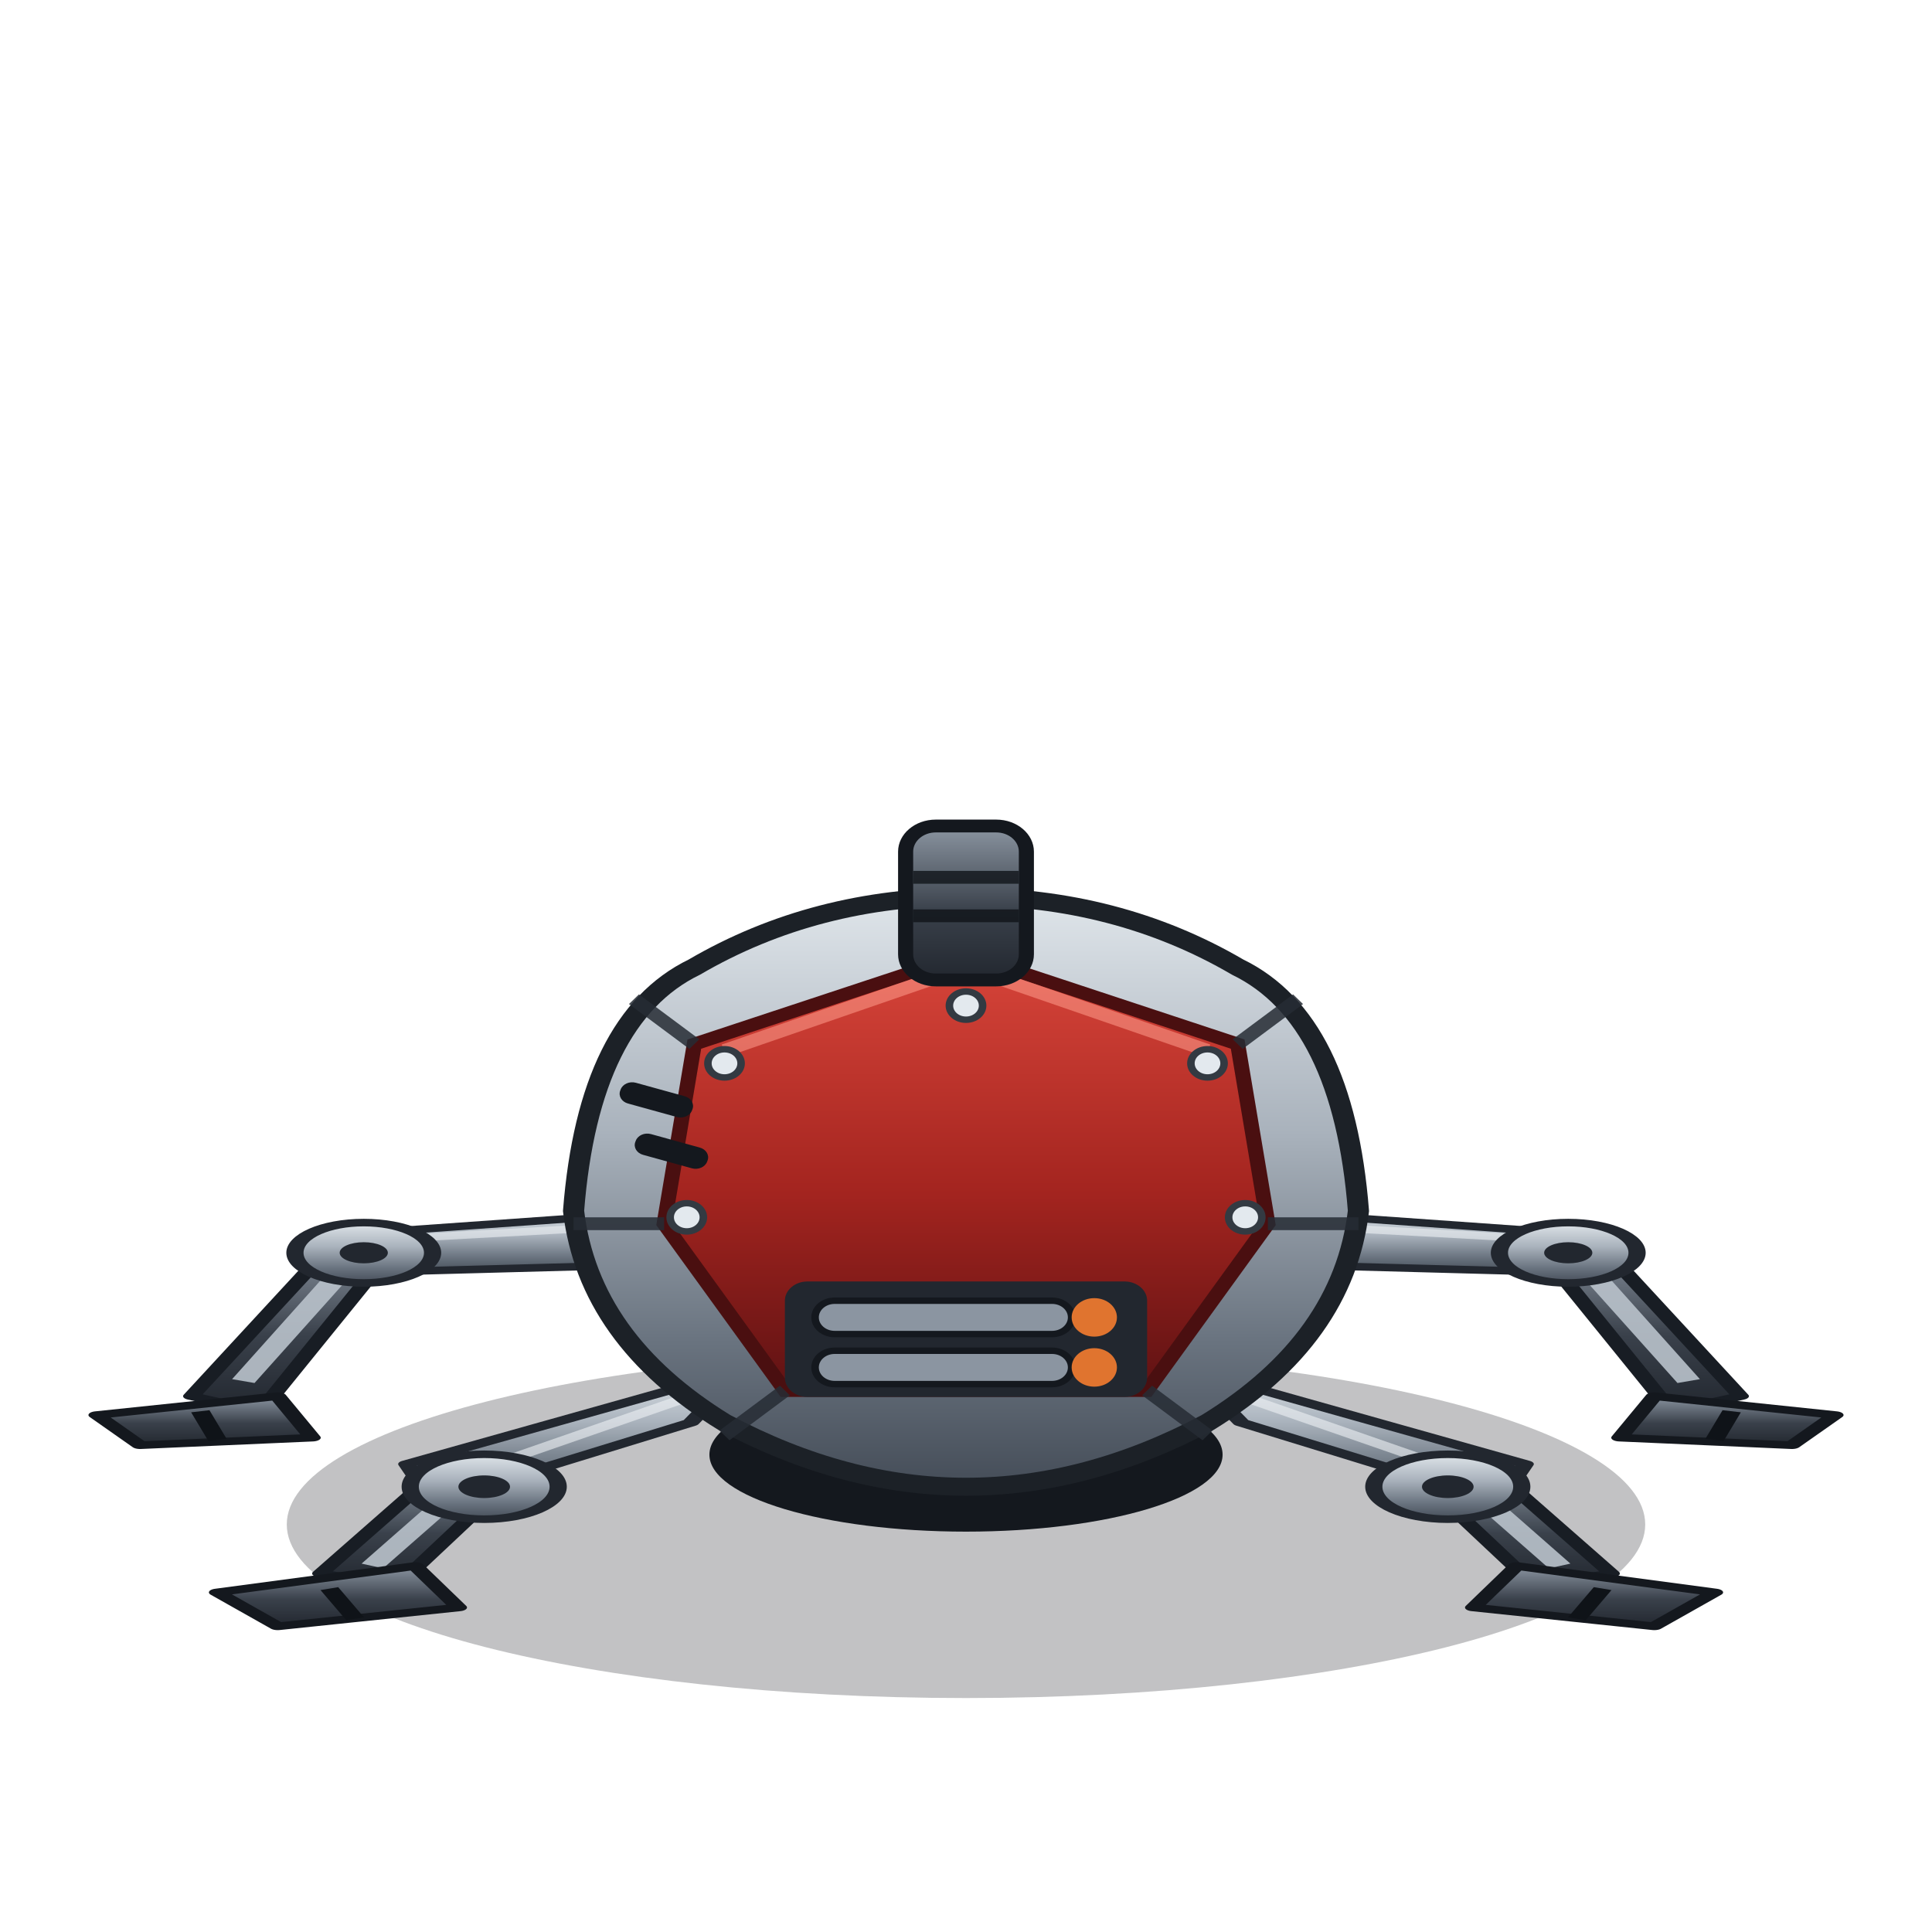
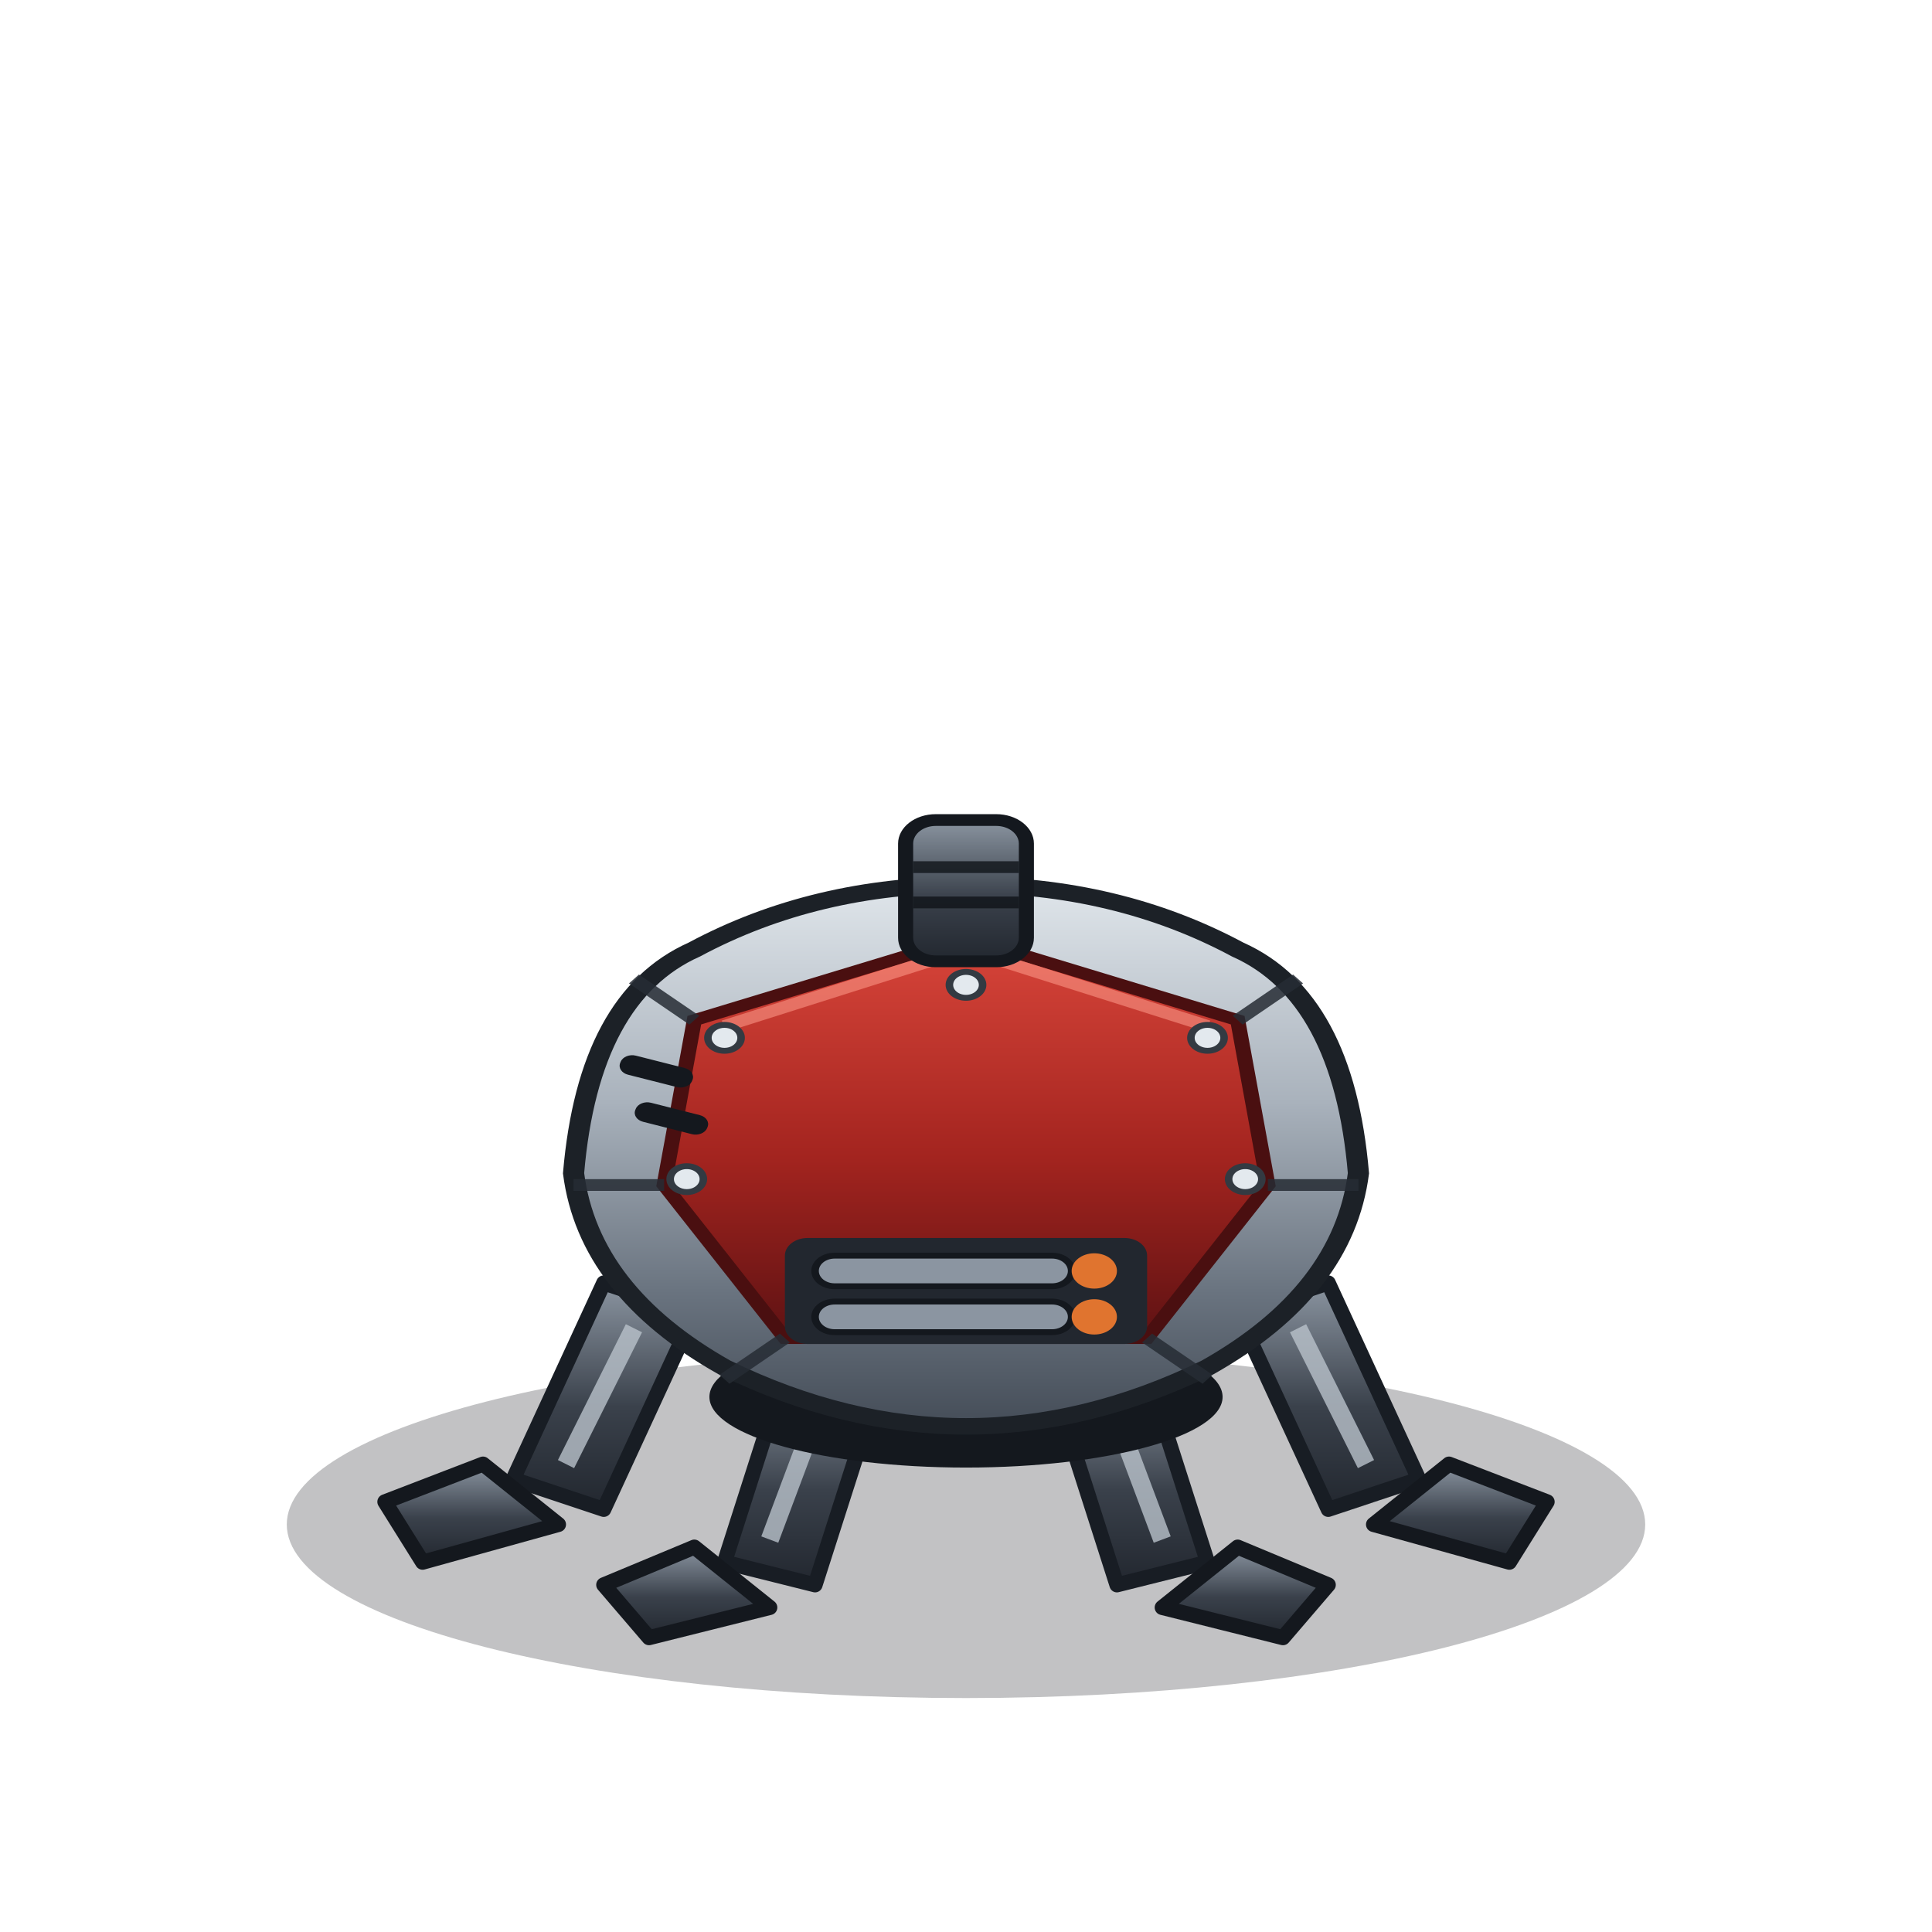
<svg xmlns="http://www.w3.org/2000/svg" viewBox="0 0 128 128" class="robot-body missile" data-class="missile" data-posture="crouching" data-turret-pivot="64 54" role="img" aria-label="missile bot body, crouching">
  <defs>
    <linearGradient id="fp-steel" x1="0" y1="0" x2="0" y2="1">
      <stop offset="0%" stop-color="#dfe5ea" />
      <stop offset="40%" stop-color="#a9b2bc" />
      <stop offset="75%" stop-color="#6a7480" />
      <stop offset="100%" stop-color="#454d58" />
    </linearGradient>
    <linearGradient id="fp-iron" x1="0" y1="0" x2="0" y2="1">
      <stop offset="0%" stop-color="#8b95a1" />
      <stop offset="55%" stop-color="#3a414b" />
      <stop offset="100%" stop-color="#22272f" />
    </linearGradient>
    <linearGradient id="fp-paint" x1="0" y1="0" x2="0" y2="1">
      <stop offset="0%" stop-color="#d8453a" />
      <stop offset="55%" stop-color="#a3241f" />
      <stop offset="100%" stop-color="#5f1213" />
    </linearGradient>
    <linearGradient id="fp-gun" x1="72" y1="0" x2="82" y2="0" gradientUnits="userSpaceOnUse">
      <stop offset="0%" stop-color="#39404a" />
      <stop offset="45%" stop-color="#9aa5b1" />
      <stop offset="58%" stop-color="#c7d0d8" />
      <stop offset="100%" stop-color="#2c323b" />
    </linearGradient>
    <radialGradient id="fp-pod" cx="50%" cy="42%" r="70%">
      <stop offset="0%" stop-color="#cfd6dd" />
      <stop offset="60%" stop-color="#7e8894" />
      <stop offset="100%" stop-color="#3a414b" />
    </radialGradient>
  </defs>
  <ellipse class="shadow" cx="64" cy="101" rx="45" ry="11.5" fill="#0a0d12" opacity="0.25" />
-   <g class="legs" stroke-linejoin="round" transform="translate(64 101) scale(1.14 0.5) translate(-64 -101)">
+   <g class="legs" stroke-linejoin="round">
    <g class="leg rear-left">
-       <polygon points="47,59.5 47,66.5 29,67.6 29,62.4" fill="url(#fp-steel)" stroke="#22272f" stroke-width="1" />
-       <path d="M44 61.5 32 63" stroke="#eef2f5" stroke-width="1" opacity="0.6" />
-       <polygon points="31,63.5 26.5,65.5 19,84 23,86 " fill="url(#fp-iron)" stroke="#181d24" stroke-width="1" />
-       <path d="M27.5 68 22 82" stroke="#b9c2cb" stroke-width="1.4" opacity="0.9" />
-       <circle cx="29" cy="65" r="4" fill="url(#fp-steel)" stroke="#22272f" stroke-width="1" />
-       <circle cx="29" cy="65" r="1.4" fill="#22272f" />
-       <polygon points="24,84 13.5,86.5 16,90.5 26,89.5" fill="url(#fp-iron)" stroke="#14181e" stroke-width="1" />
-       <path d="M19.5 86 20.5 89.8" stroke="#0f1318" stroke-width="1.1" />
+       <polygon points="40,85 46,87 40,100 34,98" fill="url(#fp-iron)" stroke="#181d24" stroke-width="1" />
+       <path d="M42 88 37.5 97" stroke="#b9c2cb" stroke-width="1.2" opacity="0.8" />
+       <polygon points="32,97 25.5,99.5 28,103.5 37,101" fill="url(#fp-iron)" stroke="#14181e" stroke-width="1" />
    </g>
    <g class="leg rear-right">
-       <polygon points="81,59.5 81,66.5 99,67.6 99,62.4" fill="url(#fp-steel)" stroke="#22272f" stroke-width="1" />
-       <path d="M84 61.5 96 63" stroke="#eef2f5" stroke-width="1" opacity="0.6" />
-       <polygon points="97,63.5 101.5,65.5 109,84 105,86" fill="url(#fp-iron)" stroke="#181d24" stroke-width="1" />
-       <path d="M100.5 68 106 82" stroke="#b9c2cb" stroke-width="1.4" opacity="0.9" />
-       <circle cx="99" cy="65" r="4" fill="url(#fp-steel)" stroke="#22272f" stroke-width="1" />
-       <circle cx="99" cy="65" r="1.4" fill="#22272f" />
-       <polygon points="104,84 114.5,86.5 112,90.5 102,89.5" fill="url(#fp-iron)" stroke="#14181e" stroke-width="1" />
-       <path d="M108.5 86 107.5 89.8" stroke="#0f1318" stroke-width="1.1" />
+       <polygon points="88,85 82,87 88,100 94,98" fill="url(#fp-iron)" stroke="#181d24" stroke-width="1" />
+       <path d="M86 88 90.5 97" stroke="#b9c2cb" stroke-width="1.2" opacity="0.8" />
+       <polygon points="96,97 102.5,99.5 100,103.5 91,101" fill="url(#fp-iron)" stroke="#14181e" stroke-width="1" />
    </g>
    <g class="leg front-left">
-       <polygon points="51,80.5 48,87.5 33,98 31.5,93" fill="url(#fp-steel)" stroke="#22272f" stroke-width="1" />
-       <path d="M48 84 36 93.5" stroke="#eef2f5" stroke-width="1" opacity="0.6" />
-       <polygon points="38,94 32.5,95.5 26.5,107.5 31,109" fill="url(#fp-iron)" stroke="#181d24" stroke-width="1" />
-       <path d="M33.5 98.5 29.5 106.5" stroke="#b9c2cb" stroke-width="1.4" opacity="0.9" />
-       <circle cx="36" cy="96" r="4.3" fill="url(#fp-steel)" stroke="#22272f" stroke-width="1" />
-       <circle cx="36" cy="96" r="1.5" fill="#22272f" />
-       <polygon points="32,106.5 20.5,110 24,114.5 34.5,112" fill="url(#fp-iron)" stroke="#14181e" stroke-width="1" />
-       <path d="M27 109.5 28.5 113.5" stroke="#0f1318" stroke-width="1.1" />
+       <polygon points="52,91 58,92.5 54,105 48,103.5" fill="url(#fp-iron)" stroke="#181d24" stroke-width="1" />
+       <path d="M54 94 51 102" stroke="#b9c2cb" stroke-width="1.2" opacity="0.8" />
+       <polygon points="46,102.5 40,105 43,108.5 51,106.5" fill="url(#fp-iron)" stroke="#14181e" stroke-width="1" />
    </g>
    <g class="leg front-right">
-       <polygon points="77,80.5 80,87.5 95,98 96.5,93" fill="url(#fp-steel)" stroke="#22272f" stroke-width="1" />
-       <path d="M80 84 92 93.5" stroke="#eef2f5" stroke-width="1" opacity="0.6" />
-       <polygon points="90,94 95.5,95.5 101.5,107.5 97,109" fill="url(#fp-iron)" stroke="#181d24" stroke-width="1" />
-       <path d="M94.5 98.5 98.5 106.5" stroke="#b9c2cb" stroke-width="1.4" opacity="0.9" />
-       <circle cx="92" cy="96" r="4.3" fill="url(#fp-steel)" stroke="#22272f" stroke-width="1" />
-       <circle cx="92" cy="96" r="1.5" fill="#22272f" />
-       <polygon points="96,106.5 107.5,110 104,114.5 93.5,112" fill="url(#fp-iron)" stroke="#14181e" stroke-width="1" />
-       <path d="M101 109.5 99.5 113.5" stroke="#0f1318" stroke-width="1.1" />
+       <polygon points="76,91 70,92.5 74,105 80,103.5" fill="url(#fp-iron)" stroke="#181d24" stroke-width="1" />
+       <path d="M74 94 77 102" stroke="#b9c2cb" stroke-width="1.2" opacity="0.8" />
+       <polygon points="82,102.5 88,105 85,108.5 77,106.5" fill="url(#fp-iron)" stroke="#14181e" stroke-width="1" />
    </g>
  </g>
-   <g class="body" transform="translate(0 4) translate(64 94.5) scale(1 0.85) translate(-64 -94.5)">
+   <g class="body" transform="translate(64 94.5) scale(1 0.78) translate(-64 -94.5)">
    <ellipse cx="64" cy="92" rx="17" ry="6" fill="#14181e" />
    <path d="M38 73 Q39 58 46 54 Q54 48.5 64 48.5 Q74 48.5 82 54 Q89 58 90 73 Q89 83 80 89.5 Q72 94.5 64 94.5 Q56 94.5 48 89.5 Q39 83 38 73 Z" fill="url(#fp-steel)" stroke="#1c2127" stroke-width="1.4" />
    <path class="team-paint" d="M64 53 L82 60 L84 74 L76 87 L52 87 L44 74 L46 60 Z" fill="url(#fp-paint)" stroke="#4a0f10" stroke-width="1" />
    <path class="team-paint-edge" d="M48 60.5 L64 54 L80 60.5" fill="none" stroke="#ff9d8c" stroke-width="1" opacity="0.55" />
    <path d="M46 60 L42 56.5 M82 60 L86 56.5 M84 74 L90 74 M44 74 L38 74 M76 87 L80 90.5 M52 87 L48 90.5" stroke="#262c34" stroke-width="1" opacity="0.85" />
    <circle cx="64" cy="57" r="1.1" fill="#e3e9ee" stroke="#333a42" stroke-width="0.5" />
    <circle cx="80" cy="61.5" r="1.1" fill="#e3e9ee" stroke="#333a42" stroke-width="0.5" />
    <circle cx="48" cy="61.5" r="1.1" fill="#e3e9ee" stroke="#333a42" stroke-width="0.5" />
    <circle cx="82.5" cy="73.5" r="1.1" fill="#e3e9ee" stroke="#333a42" stroke-width="0.5" />
    <circle cx="45.5" cy="73.5" r="1.1" fill="#e3e9ee" stroke="#333a42" stroke-width="0.5" />
    <rect x="52" y="78.5" width="24" height="9" rx="1.5" fill="#22272f" />
    <rect x="54" y="80" width="17" height="2.6" rx="1.3" fill="#8b95a1" stroke="#14181e" stroke-width="0.5" />
    <circle cx="72.5" cy="81.3" r="1.5" fill="#e0742f" />
    <rect x="54" y="83.9" width="17" height="2.6" rx="1.3" fill="#8b95a1" stroke="#14181e" stroke-width="0.5" />
    <circle cx="72.5" cy="85.2" r="1.5" fill="#e0742f" />
    <rect x="41" y="63.5" width="5" height="1.7" rx="0.8" transform="rotate(18 43.5 64.3)" fill="#14181e" />
    <rect x="42" y="67.5" width="5" height="1.7" rx="0.8" transform="rotate(18 44.5 68.3)" fill="#14181e" />
    <rect x="60" y="43" width="8" height="12" rx="2" fill="url(#fp-iron)" stroke="#14181e" stroke-width="1" />
    <path d="M60.5 47 h7 M60.5 50 h7" stroke="#0f1318" stroke-width="1" opacity="0.8" />
  </g>
</svg>
